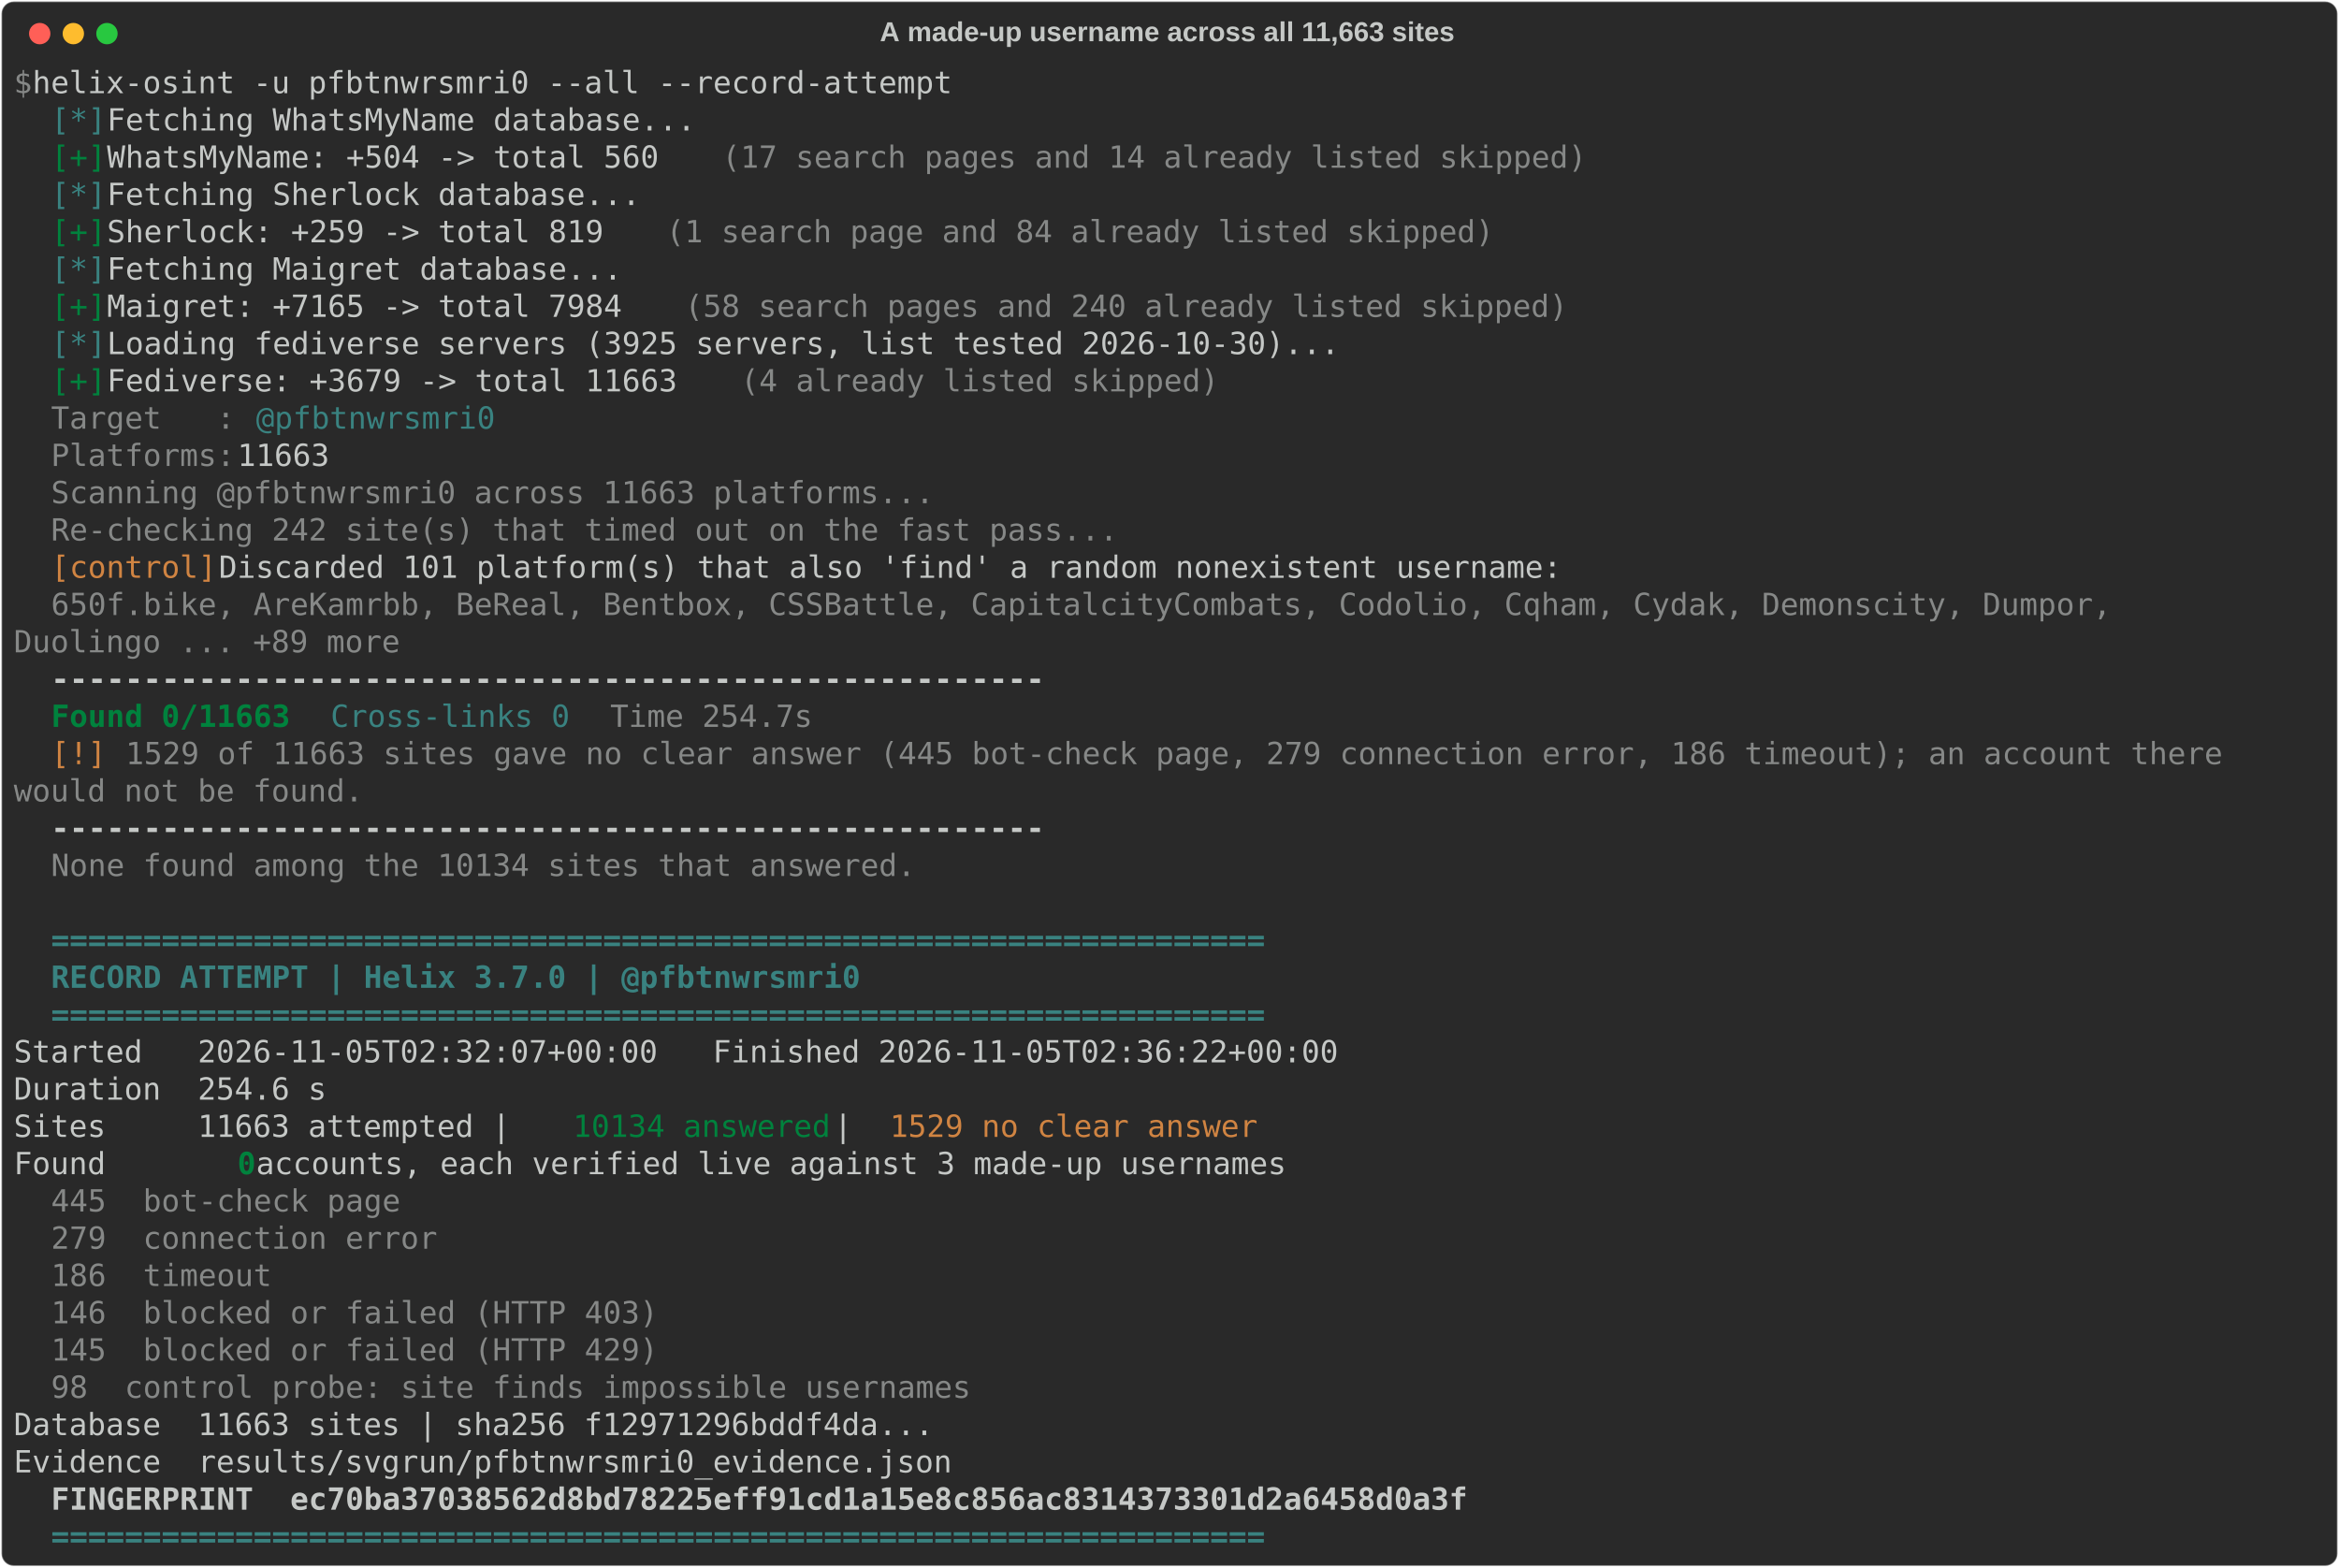
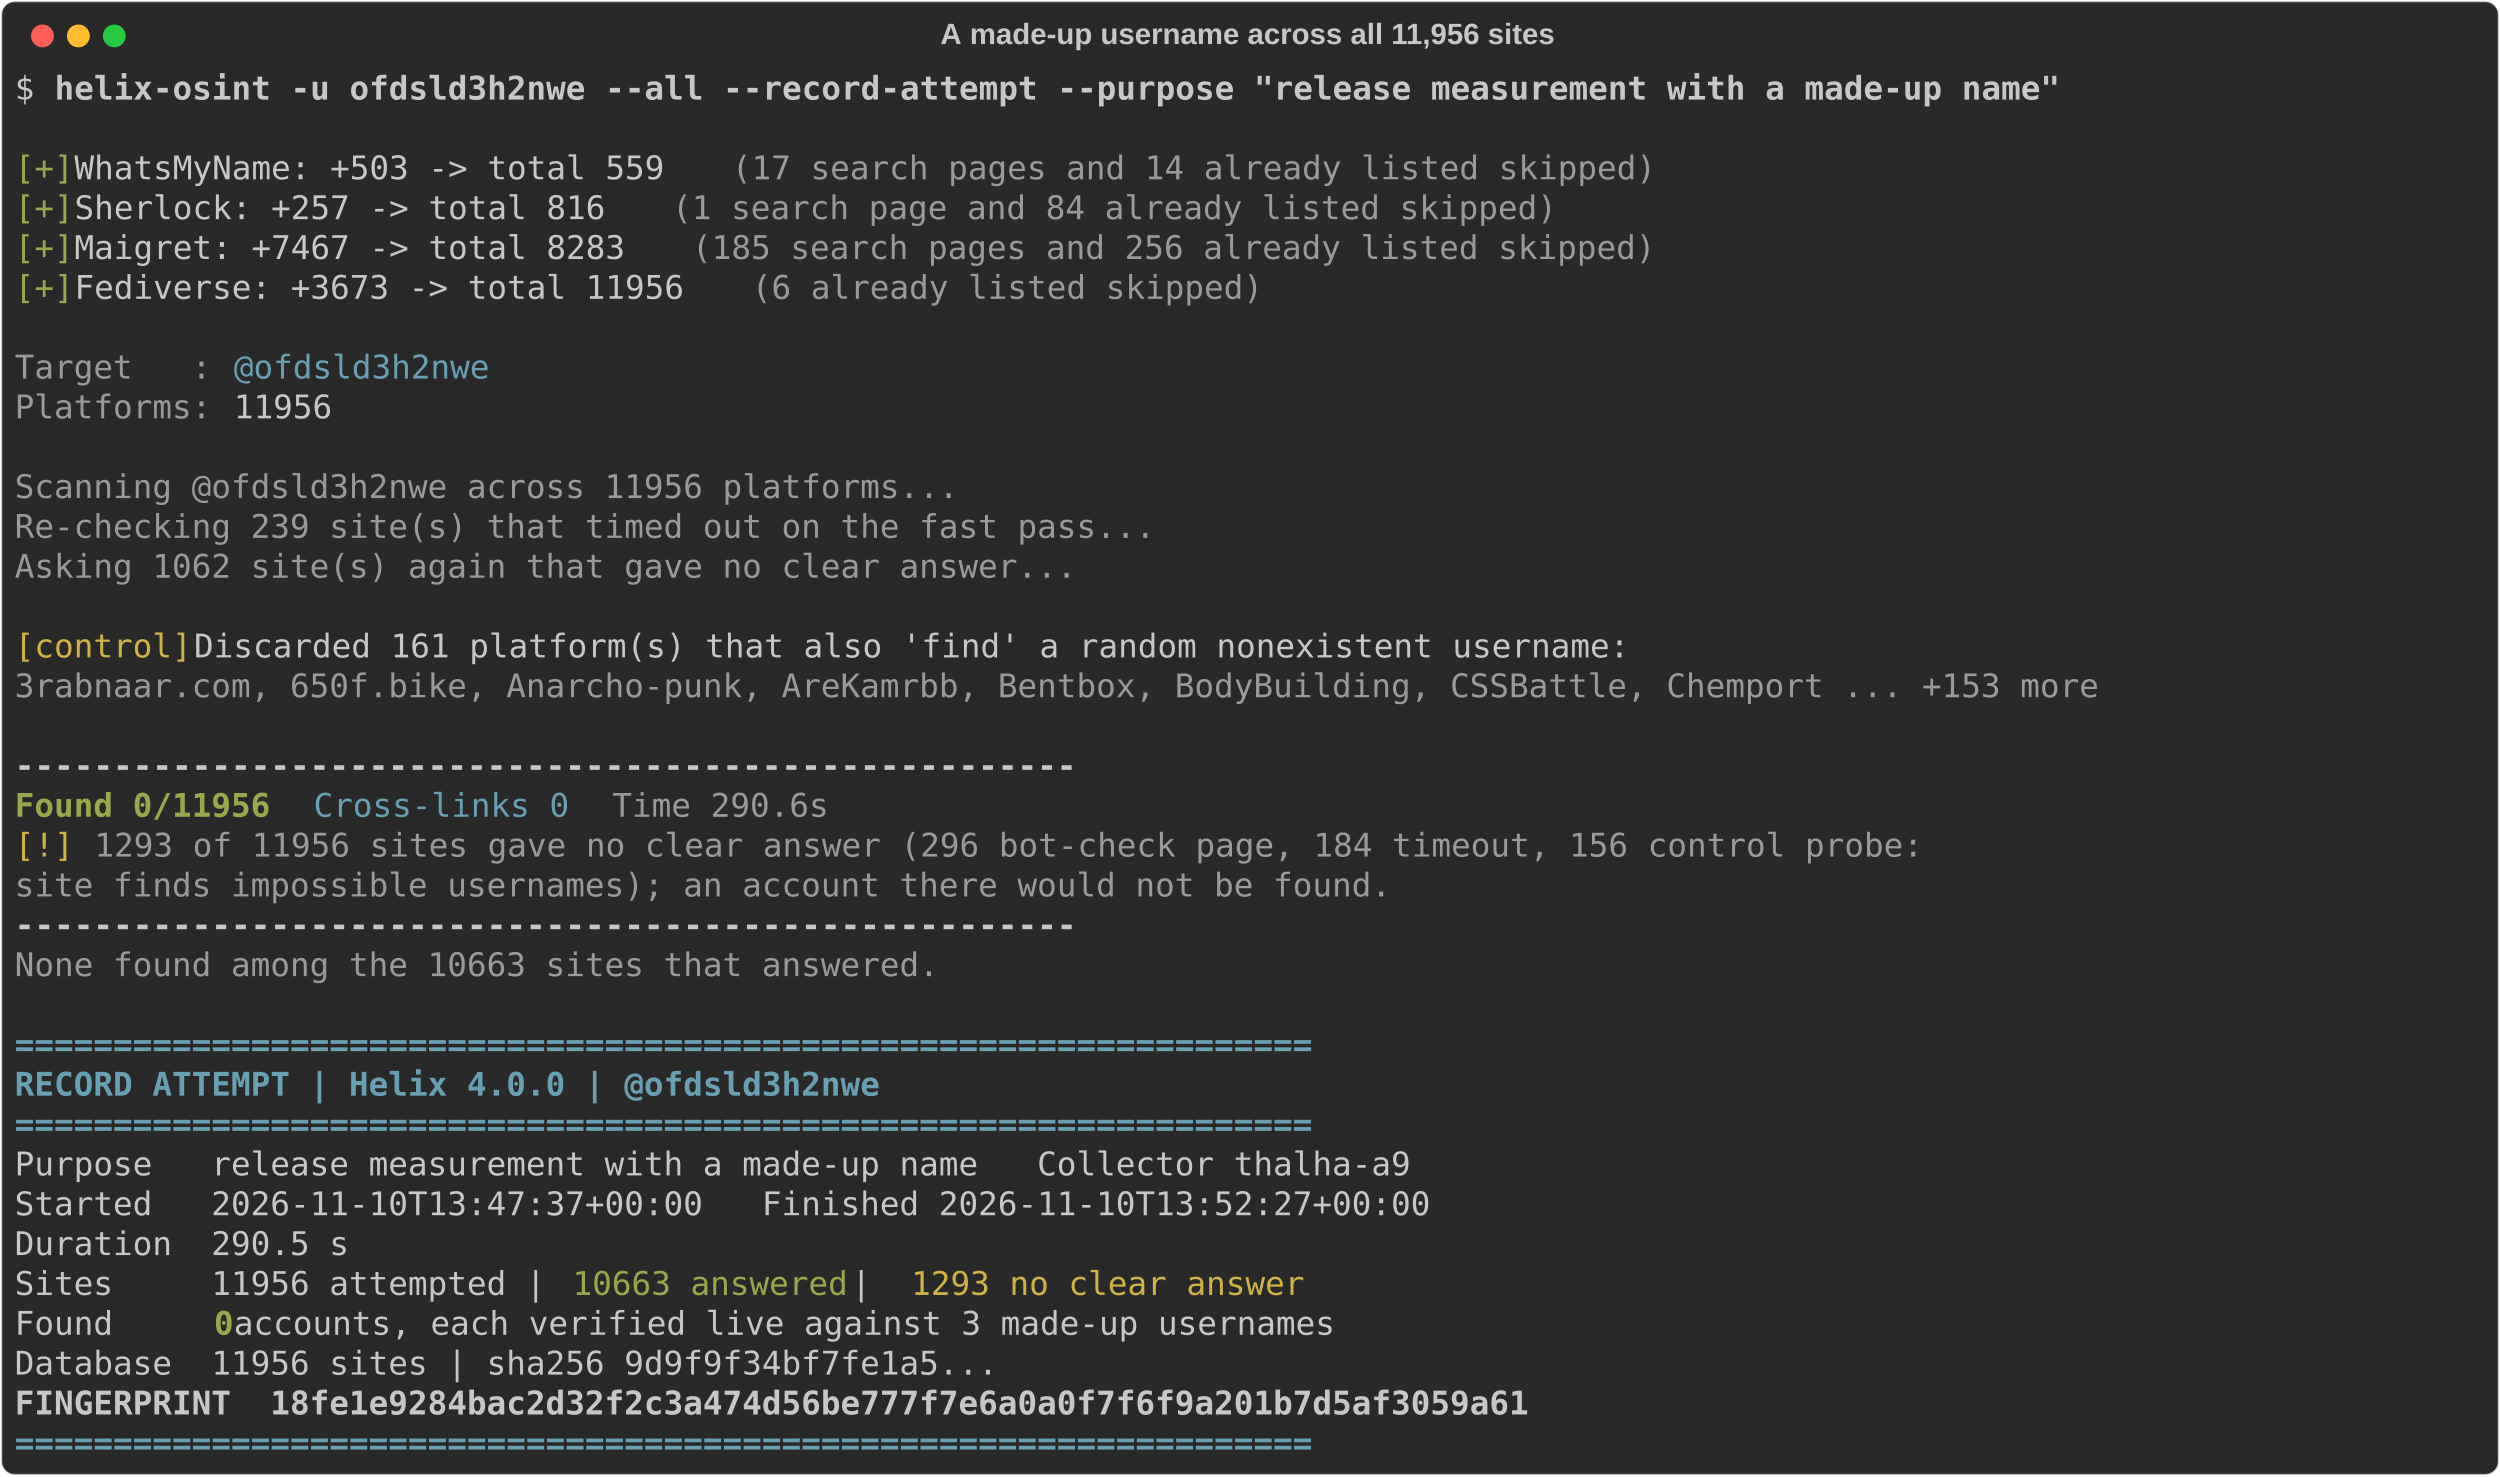
- <svg xmlns="http://www.w3.org/2000/svg" class="rich-terminal" viewBox="0 0 1531 1026.0">
+ <svg xmlns="http://www.w3.org/2000/svg" class="rich-terminal" viewBox="0 0 1531 904.0">
  <style>

    @font-face {
        font-family: "Fira Code";
        src: local("FiraCode-Regular"),
                url("https://cdnjs.cloudflare.com/ajax/libs/firacode/6.2.0/woff2/FiraCode-Regular.woff2") format("woff2"),
                url("https://cdnjs.cloudflare.com/ajax/libs/firacode/6.2.0/woff/FiraCode-Regular.woff") format("woff");
        font-style: normal;
        font-weight: 400;
    }
    @font-face {
        font-family: "Fira Code";
        src: local("FiraCode-Bold"),
                url("https://cdnjs.cloudflare.com/ajax/libs/firacode/6.2.0/woff2/FiraCode-Bold.woff2") format("woff2"),
                url("https://cdnjs.cloudflare.com/ajax/libs/firacode/6.2.0/woff/FiraCode-Bold.woff") format("woff");
        font-style: bold;
        font-weight: 700;
    }

-     .terminal-1927957188-matrix {
+     .terminal-208032357-matrix {
        font-family: Fira Code, monospace;
        font-size: 20px;
        line-height: 24.4px;
        font-variant-east-asian: full-width;
    }

-     .terminal-1927957188-title {
+     .terminal-208032357-title {
        font-size: 18px;
        font-weight: bold;
        font-family: arial;
    }

-     .terminal-1927957188-r1 { fill: #868887 }
- .terminal-1927957188-r2 { fill: #c5c8c6 }
- .terminal-1927957188-r3 { fill: #398280 }
- .terminal-1927957188-r4 { fill: #00823d }
- .terminal-1927957188-r5 { fill: #d08442 }
- .terminal-1927957188-r6 { fill: #c5c8c6;font-weight: bold }
- .terminal-1927957188-r7 { fill: #00823d;font-weight: bold }
- .terminal-1927957188-r8 { fill: #398280;font-weight: bold }
+     .terminal-208032357-r1 { fill: #c5c8c6 }
+ .terminal-208032357-r2 { fill: #c5c8c6;font-weight: bold }
+ .terminal-208032357-r3 { fill: #98a84b }
+ .terminal-208032357-r4 { fill: #9a9b99 }
+ .terminal-208032357-r5 { fill: #68a0b3 }
+ .terminal-208032357-r6 { fill: #d0b344 }
+ .terminal-208032357-r7 { fill: #98a84b;font-weight: bold }
+ .terminal-208032357-r8 { fill: #68a0b3;font-weight: bold }
    </style>
  <defs>
-     <clipPath id="terminal-1927957188-clip-terminal">
-       <rect x="0" y="0" width="1511.8" height="975.0" />
-     </clipPath>
-     <clipPath id="terminal-1927957188-line-0">
+     <clipPath id="terminal-208032357-clip-terminal">
+       <rect x="0" y="0" width="1511.8" height="853.0" />
+     </clipPath>
+     <clipPath id="terminal-208032357-line-0">
      <rect x="0" y="1.5" width="1512.8" height="24.65" />
    </clipPath>
-     <clipPath id="terminal-1927957188-line-1">
+     <clipPath id="terminal-208032357-line-1">
      <rect x="0" y="25.9" width="1512.8" height="24.65" />
    </clipPath>
-     <clipPath id="terminal-1927957188-line-2">
+     <clipPath id="terminal-208032357-line-2">
      <rect x="0" y="50.3" width="1512.8" height="24.65" />
    </clipPath>
-     <clipPath id="terminal-1927957188-line-3">
+     <clipPath id="terminal-208032357-line-3">
      <rect x="0" y="74.7" width="1512.8" height="24.65" />
    </clipPath>
-     <clipPath id="terminal-1927957188-line-4">
+     <clipPath id="terminal-208032357-line-4">
      <rect x="0" y="99.1" width="1512.8" height="24.65" />
    </clipPath>
-     <clipPath id="terminal-1927957188-line-5">
+     <clipPath id="terminal-208032357-line-5">
      <rect x="0" y="123.5" width="1512.8" height="24.65" />
    </clipPath>
-     <clipPath id="terminal-1927957188-line-6">
+     <clipPath id="terminal-208032357-line-6">
      <rect x="0" y="147.9" width="1512.8" height="24.65" />
    </clipPath>
-     <clipPath id="terminal-1927957188-line-7">
+     <clipPath id="terminal-208032357-line-7">
      <rect x="0" y="172.3" width="1512.8" height="24.65" />
    </clipPath>
-     <clipPath id="terminal-1927957188-line-8">
+     <clipPath id="terminal-208032357-line-8">
      <rect x="0" y="196.7" width="1512.8" height="24.65" />
    </clipPath>
-     <clipPath id="terminal-1927957188-line-9">
+     <clipPath id="terminal-208032357-line-9">
      <rect x="0" y="221.1" width="1512.8" height="24.65" />
    </clipPath>
-     <clipPath id="terminal-1927957188-line-10">
+     <clipPath id="terminal-208032357-line-10">
      <rect x="0" y="245.5" width="1512.8" height="24.65" />
    </clipPath>
-     <clipPath id="terminal-1927957188-line-11">
+     <clipPath id="terminal-208032357-line-11">
      <rect x="0" y="269.9" width="1512.8" height="24.65" />
    </clipPath>
-     <clipPath id="terminal-1927957188-line-12">
+     <clipPath id="terminal-208032357-line-12">
      <rect x="0" y="294.3" width="1512.8" height="24.65" />
    </clipPath>
-     <clipPath id="terminal-1927957188-line-13">
+     <clipPath id="terminal-208032357-line-13">
      <rect x="0" y="318.7" width="1512.8" height="24.65" />
    </clipPath>
-     <clipPath id="terminal-1927957188-line-14">
+     <clipPath id="terminal-208032357-line-14">
      <rect x="0" y="343.1" width="1512.8" height="24.65" />
    </clipPath>
-     <clipPath id="terminal-1927957188-line-15">
+     <clipPath id="terminal-208032357-line-15">
      <rect x="0" y="367.5" width="1512.8" height="24.65" />
    </clipPath>
-     <clipPath id="terminal-1927957188-line-16">
+     <clipPath id="terminal-208032357-line-16">
      <rect x="0" y="391.9" width="1512.8" height="24.65" />
    </clipPath>
-     <clipPath id="terminal-1927957188-line-17">
+     <clipPath id="terminal-208032357-line-17">
      <rect x="0" y="416.3" width="1512.8" height="24.65" />
    </clipPath>
-     <clipPath id="terminal-1927957188-line-18">
+     <clipPath id="terminal-208032357-line-18">
      <rect x="0" y="440.7" width="1512.8" height="24.65" />
    </clipPath>
-     <clipPath id="terminal-1927957188-line-19">
+     <clipPath id="terminal-208032357-line-19">
      <rect x="0" y="465.1" width="1512.8" height="24.65" />
    </clipPath>
-     <clipPath id="terminal-1927957188-line-20">
+     <clipPath id="terminal-208032357-line-20">
      <rect x="0" y="489.5" width="1512.8" height="24.65" />
    </clipPath>
-     <clipPath id="terminal-1927957188-line-21">
+     <clipPath id="terminal-208032357-line-21">
      <rect x="0" y="513.9" width="1512.8" height="24.65" />
    </clipPath>
-     <clipPath id="terminal-1927957188-line-22">
+     <clipPath id="terminal-208032357-line-22">
      <rect x="0" y="538.3" width="1512.8" height="24.65" />
    </clipPath>
-     <clipPath id="terminal-1927957188-line-23">
+     <clipPath id="terminal-208032357-line-23">
      <rect x="0" y="562.7" width="1512.8" height="24.65" />
    </clipPath>
-     <clipPath id="terminal-1927957188-line-24">
+     <clipPath id="terminal-208032357-line-24">
      <rect x="0" y="587.1" width="1512.8" height="24.65" />
    </clipPath>
-     <clipPath id="terminal-1927957188-line-25">
+     <clipPath id="terminal-208032357-line-25">
      <rect x="0" y="611.5" width="1512.8" height="24.65" />
    </clipPath>
-     <clipPath id="terminal-1927957188-line-26">
+     <clipPath id="terminal-208032357-line-26">
      <rect x="0" y="635.9" width="1512.8" height="24.65" />
    </clipPath>
-     <clipPath id="terminal-1927957188-line-27">
+     <clipPath id="terminal-208032357-line-27">
      <rect x="0" y="660.3" width="1512.8" height="24.65" />
    </clipPath>
-     <clipPath id="terminal-1927957188-line-28">
+     <clipPath id="terminal-208032357-line-28">
      <rect x="0" y="684.7" width="1512.8" height="24.65" />
    </clipPath>
-     <clipPath id="terminal-1927957188-line-29">
+     <clipPath id="terminal-208032357-line-29">
      <rect x="0" y="709.1" width="1512.8" height="24.65" />
    </clipPath>
-     <clipPath id="terminal-1927957188-line-30">
+     <clipPath id="terminal-208032357-line-30">
      <rect x="0" y="733.5" width="1512.8" height="24.65" />
    </clipPath>
-     <clipPath id="terminal-1927957188-line-31">
+     <clipPath id="terminal-208032357-line-31">
      <rect x="0" y="757.9" width="1512.8" height="24.65" />
    </clipPath>
-     <clipPath id="terminal-1927957188-line-32">
+     <clipPath id="terminal-208032357-line-32">
      <rect x="0" y="782.3" width="1512.8" height="24.65" />
    </clipPath>
-     <clipPath id="terminal-1927957188-line-33">
+     <clipPath id="terminal-208032357-line-33">
      <rect x="0" y="806.7" width="1512.8" height="24.65" />
    </clipPath>
-     <clipPath id="terminal-1927957188-line-34">
-       <rect x="0" y="831.1" width="1512.8" height="24.65" />
-     </clipPath>
-     <clipPath id="terminal-1927957188-line-35">
-       <rect x="0" y="855.5" width="1512.8" height="24.65" />
-     </clipPath>
-     <clipPath id="terminal-1927957188-line-36">
-       <rect x="0" y="879.9" width="1512.8" height="24.65" />
-     </clipPath>
-     <clipPath id="terminal-1927957188-line-37">
-       <rect x="0" y="904.3" width="1512.8" height="24.65" />
-     </clipPath>
-     <clipPath id="terminal-1927957188-line-38">
-       <rect x="0" y="928.7" width="1512.8" height="24.65" />
-     </clipPath>
  </defs>
-   <rect fill="#292929" stroke="rgba(255,255,255,0.35)" stroke-width="1" x="1" y="1" width="1529" height="1024" rx="8" />
-   <text class="terminal-1927957188-title" fill="#c5c8c6" text-anchor="middle" x="764" y="27">A made-up username across all 11,663 sites</text>
+   <rect fill="#292929" stroke="rgba(255,255,255,0.35)" stroke-width="1" x="1" y="1" width="1529" height="902" rx="8" />
+   <text class="terminal-208032357-title" fill="#c5c8c6" text-anchor="middle" x="764" y="27">A made-up username across all 11,956 sites</text>
  <g transform="translate(26,22)">
    <circle cx="0" cy="0" r="7" fill="#ff5f57" />
    <circle cx="22" cy="0" r="7" fill="#febc2e" />
    <circle cx="44" cy="0" r="7" fill="#28c840" />
  </g>
-   <g transform="translate(9, 41)" clip-path="url(#terminal-1927957188-clip-terminal)">
-     <g class="terminal-1927957188-matrix">
-       <text class="terminal-1927957188-r1" x="0" y="20" textLength="12.2" clip-path="url(#terminal-1927957188-line-0)">$</text>
-       <text class="terminal-1927957188-r2" x="12.2" y="20" textLength="622.2" clip-path="url(#terminal-1927957188-line-0)"> helix-osint -u pfbtnwrsmri0 --all --record-attempt</text>
-       <text class="terminal-1927957188-r2" x="1512.8" y="20" textLength="12.2" clip-path="url(#terminal-1927957188-line-0)">
- </text>
-       <text class="terminal-1927957188-r3" x="24.4" y="44.4" textLength="36.6" clip-path="url(#terminal-1927957188-line-1)">[*]</text>
-       <text class="terminal-1927957188-r2" x="61" y="44.4" textLength="402.6" clip-path="url(#terminal-1927957188-line-1)"> Fetching WhatsMyName database...</text>
-       <text class="terminal-1927957188-r2" x="1512.8" y="44.4" textLength="12.2" clip-path="url(#terminal-1927957188-line-1)">
- </text>
-       <text class="terminal-1927957188-r4" x="24.4" y="68.8" textLength="36.6" clip-path="url(#terminal-1927957188-line-2)">[+]</text>
-       <text class="terminal-1927957188-r2" x="61" y="68.8" textLength="402.6" clip-path="url(#terminal-1927957188-line-2)"> WhatsMyName: +504 -&gt; total 560  </text>
-       <text class="terminal-1927957188-r1" x="463.6" y="68.8" textLength="573.4" clip-path="url(#terminal-1927957188-line-2)">(17 search pages and 14 already listed skipped)</text>
-       <text class="terminal-1927957188-r2" x="1512.8" y="68.8" textLength="12.2" clip-path="url(#terminal-1927957188-line-2)">
- </text>
-       <text class="terminal-1927957188-r3" x="24.4" y="93.2" textLength="36.6" clip-path="url(#terminal-1927957188-line-3)">[*]</text>
-       <text class="terminal-1927957188-r2" x="61" y="93.2" textLength="366" clip-path="url(#terminal-1927957188-line-3)"> Fetching Sherlock database...</text>
-       <text class="terminal-1927957188-r2" x="1512.8" y="93.2" textLength="12.2" clip-path="url(#terminal-1927957188-line-3)">
- </text>
-       <text class="terminal-1927957188-r4" x="24.4" y="117.6" textLength="36.6" clip-path="url(#terminal-1927957188-line-4)">[+]</text>
-       <text class="terminal-1927957188-r2" x="61" y="117.6" textLength="366" clip-path="url(#terminal-1927957188-line-4)"> Sherlock: +259 -&gt; total 819  </text>
-       <text class="terminal-1927957188-r1" x="427" y="117.6" textLength="549" clip-path="url(#terminal-1927957188-line-4)">(1 search page and 84 already listed skipped)</text>
-       <text class="terminal-1927957188-r2" x="1512.8" y="117.6" textLength="12.2" clip-path="url(#terminal-1927957188-line-4)">
- </text>
-       <text class="terminal-1927957188-r3" x="24.4" y="142" textLength="36.6" clip-path="url(#terminal-1927957188-line-5)">[*]</text>
-       <text class="terminal-1927957188-r2" x="61" y="142" textLength="353.8" clip-path="url(#terminal-1927957188-line-5)"> Fetching Maigret database...</text>
-       <text class="terminal-1927957188-r2" x="1512.8" y="142" textLength="12.2" clip-path="url(#terminal-1927957188-line-5)">
- </text>
-       <text class="terminal-1927957188-r4" x="24.4" y="166.4" textLength="36.6" clip-path="url(#terminal-1927957188-line-6)">[+]</text>
-       <text class="terminal-1927957188-r2" x="61" y="166.4" textLength="378.2" clip-path="url(#terminal-1927957188-line-6)"> Maigret: +7165 -&gt; total 7984  </text>
-       <text class="terminal-1927957188-r1" x="439.2" y="166.4" textLength="585.6" clip-path="url(#terminal-1927957188-line-6)">(58 search pages and 240 already listed skipped)</text>
-       <text class="terminal-1927957188-r2" x="1512.8" y="166.4" textLength="12.2" clip-path="url(#terminal-1927957188-line-6)">
- </text>
-       <text class="terminal-1927957188-r3" x="24.4" y="190.8" textLength="36.6" clip-path="url(#terminal-1927957188-line-7)">[*]</text>
-       <text class="terminal-1927957188-r2" x="61" y="190.8" textLength="829.6" clip-path="url(#terminal-1927957188-line-7)"> Loading fediverse servers (3925 servers, list tested 2026-10-30)...</text>
-       <text class="terminal-1927957188-r2" x="1512.8" y="190.8" textLength="12.2" clip-path="url(#terminal-1927957188-line-7)">
- </text>
-       <text class="terminal-1927957188-r4" x="24.4" y="215.2" textLength="36.6" clip-path="url(#terminal-1927957188-line-8)">[+]</text>
-       <text class="terminal-1927957188-r2" x="61" y="215.2" textLength="414.8" clip-path="url(#terminal-1927957188-line-8)"> Fediverse: +3679 -&gt; total 11663  </text>
-       <text class="terminal-1927957188-r1" x="475.8" y="215.2" textLength="317.2" clip-path="url(#terminal-1927957188-line-8)">(4 already listed skipped)</text>
-       <text class="terminal-1927957188-r2" x="1512.8" y="215.2" textLength="12.2" clip-path="url(#terminal-1927957188-line-8)">
- </text>
-       <text class="terminal-1927957188-r1" x="24.4" y="239.6" textLength="122" clip-path="url(#terminal-1927957188-line-9)">Target   :</text>
-       <text class="terminal-1927957188-r3" x="158.6" y="239.6" textLength="158.6" clip-path="url(#terminal-1927957188-line-9)">@pfbtnwrsmri0</text>
-       <text class="terminal-1927957188-r2" x="1512.8" y="239.6" textLength="12.2" clip-path="url(#terminal-1927957188-line-9)">
- </text>
-       <text class="terminal-1927957188-r1" x="24.4" y="264" textLength="122" clip-path="url(#terminal-1927957188-line-10)">Platforms:</text>
-       <text class="terminal-1927957188-r2" x="146.4" y="264" textLength="73.2" clip-path="url(#terminal-1927957188-line-10)"> 11663</text>
-       <text class="terminal-1927957188-r2" x="1512.8" y="264" textLength="12.2" clip-path="url(#terminal-1927957188-line-10)">
- </text>
-       <text class="terminal-1927957188-r1" x="24.4" y="288.4" textLength="585.6" clip-path="url(#terminal-1927957188-line-11)">Scanning @pfbtnwrsmri0 across 11663 platforms...</text>
-       <text class="terminal-1927957188-r2" x="1512.8" y="288.4" textLength="12.2" clip-path="url(#terminal-1927957188-line-11)">
- </text>
-       <text class="terminal-1927957188-r1" x="24.4" y="312.8" textLength="707.6" clip-path="url(#terminal-1927957188-line-12)">Re-checking 242 site(s) that timed out on the fast pass...</text>
-       <text class="terminal-1927957188-r2" x="1512.8" y="312.8" textLength="12.2" clip-path="url(#terminal-1927957188-line-12)">
- </text>
-       <text class="terminal-1927957188-r5" x="24.4" y="337.2" textLength="109.8" clip-path="url(#terminal-1927957188-line-13)">[control]</text>
-       <text class="terminal-1927957188-r2" x="134.2" y="337.2" textLength="902.8" clip-path="url(#terminal-1927957188-line-13)"> Discarded 101 platform(s) that also 'find' a random nonexistent username:</text>
-       <text class="terminal-1927957188-r2" x="1512.8" y="337.2" textLength="12.2" clip-path="url(#terminal-1927957188-line-13)">
- </text>
-       <text class="terminal-1927957188-r1" x="24.4" y="361.6" textLength="1403" clip-path="url(#terminal-1927957188-line-14)">  650f.bike, AreKamrbb, BeReal, Bentbox, CSSBattle, CapitalcityCombats, Codolio, Cqham, Cydak, Demonscity, Dumpor, </text>
-       <text class="terminal-1927957188-r2" x="1512.8" y="361.6" textLength="12.2" clip-path="url(#terminal-1927957188-line-14)">
- </text>
-       <text class="terminal-1927957188-r1" x="0" y="386" textLength="256.2" clip-path="url(#terminal-1927957188-line-15)">Duolingo ... +89 more</text>
-       <text class="terminal-1927957188-r2" x="1512.8" y="386" textLength="12.2" clip-path="url(#terminal-1927957188-line-15)">
- </text>
-       <text class="terminal-1927957188-r6" x="24.4" y="410.4" textLength="658.8" clip-path="url(#terminal-1927957188-line-16)">------------------------------------------------------</text>
-       <text class="terminal-1927957188-r2" x="1512.8" y="410.4" textLength="12.2" clip-path="url(#terminal-1927957188-line-16)">
- </text>
-       <text class="terminal-1927957188-r7" x="24.4" y="434.8" textLength="158.6" clip-path="url(#terminal-1927957188-line-17)">Found 0/11663</text>
-       <text class="terminal-1927957188-r3" x="207.4" y="434.8" textLength="158.6" clip-path="url(#terminal-1927957188-line-17)">Cross-links 0</text>
-       <text class="terminal-1927957188-r1" x="390.4" y="434.8" textLength="134.2" clip-path="url(#terminal-1927957188-line-17)">Time 254.7s</text>
-       <text class="terminal-1927957188-r2" x="1512.8" y="434.8" textLength="12.2" clip-path="url(#terminal-1927957188-line-17)">
- </text>
-       <text class="terminal-1927957188-r5" x="24.4" y="459.2" textLength="36.6" clip-path="url(#terminal-1927957188-line-18)">[!]</text>
-       <text class="terminal-1927957188-r1" x="73.2" y="459.2" textLength="1403" clip-path="url(#terminal-1927957188-line-18)">1529 of 11663 sites gave no clear answer (445 bot-check page, 279 connection error, 186 timeout); an account there </text>
-       <text class="terminal-1927957188-r2" x="1512.8" y="459.2" textLength="12.2" clip-path="url(#terminal-1927957188-line-18)">
- </text>
-       <text class="terminal-1927957188-r1" x="0" y="483.6" textLength="231.8" clip-path="url(#terminal-1927957188-line-19)">would not be found.</text>
-       <text class="terminal-1927957188-r2" x="1512.8" y="483.6" textLength="12.2" clip-path="url(#terminal-1927957188-line-19)">
- </text>
-       <text class="terminal-1927957188-r6" x="24.4" y="508" textLength="658.8" clip-path="url(#terminal-1927957188-line-20)">------------------------------------------------------</text>
-       <text class="terminal-1927957188-r2" x="1512.8" y="508" textLength="12.2" clip-path="url(#terminal-1927957188-line-20)">
- </text>
-       <text class="terminal-1927957188-r1" x="24.4" y="532.4" textLength="573.4" clip-path="url(#terminal-1927957188-line-21)">None found among the 10134 sites that answered.</text>
-       <text class="terminal-1927957188-r2" x="1512.8" y="532.4" textLength="12.2" clip-path="url(#terminal-1927957188-line-21)">
- </text>
-       <text class="terminal-1927957188-r2" x="1512.8" y="556.8" textLength="12.2" clip-path="url(#terminal-1927957188-line-22)">
- </text>
-       <text class="terminal-1927957188-r8" x="24.4" y="581.2" textLength="805.2" clip-path="url(#terminal-1927957188-line-23)">==================================================================</text>
-       <text class="terminal-1927957188-r2" x="1512.8" y="581.2" textLength="12.2" clip-path="url(#terminal-1927957188-line-23)">
- </text>
-       <text class="terminal-1927957188-r8" x="24.4" y="605.6" textLength="561.2" clip-path="url(#terminal-1927957188-line-24)">  RECORD ATTEMPT | Helix 3.7.0 | @pfbtnwrsmri0</text>
-       <text class="terminal-1927957188-r2" x="1512.8" y="605.6" textLength="12.2" clip-path="url(#terminal-1927957188-line-24)">
- </text>
-       <text class="terminal-1927957188-r8" x="24.4" y="630" textLength="805.2" clip-path="url(#terminal-1927957188-line-25)">==================================================================</text>
-       <text class="terminal-1927957188-r2" x="1512.8" y="630" textLength="12.2" clip-path="url(#terminal-1927957188-line-25)">
- </text>
-       <text class="terminal-1927957188-r2" x="0" y="654.4" textLength="902.8" clip-path="url(#terminal-1927957188-line-26)">  Started   2026-11-05T02:32:07+00:00   Finished 2026-11-05T02:36:22+00:00</text>
-       <text class="terminal-1927957188-r2" x="1512.8" y="654.4" textLength="12.2" clip-path="url(#terminal-1927957188-line-26)">
- </text>
-       <text class="terminal-1927957188-r2" x="0" y="678.8" textLength="231.8" clip-path="url(#terminal-1927957188-line-27)">  Duration  254.6 s</text>
-       <text class="terminal-1927957188-r2" x="1512.8" y="678.8" textLength="12.2" clip-path="url(#terminal-1927957188-line-27)">
- </text>
-       <text class="terminal-1927957188-r2" x="0" y="703.2" textLength="366" clip-path="url(#terminal-1927957188-line-28)">  Sites     11663 attempted | </text>
-       <text class="terminal-1927957188-r4" x="366" y="703.2" textLength="170.8" clip-path="url(#terminal-1927957188-line-28)">10134 answered</text>
-       <text class="terminal-1927957188-r2" x="536.8" y="703.2" textLength="36.6" clip-path="url(#terminal-1927957188-line-28)"> | </text>
-       <text class="terminal-1927957188-r5" x="573.4" y="703.2" textLength="244" clip-path="url(#terminal-1927957188-line-28)">1529 no clear answer</text>
-       <text class="terminal-1927957188-r2" x="1512.8" y="703.2" textLength="12.2" clip-path="url(#terminal-1927957188-line-28)">
- </text>
-       <text class="terminal-1927957188-r2" x="0" y="727.6" textLength="146.4" clip-path="url(#terminal-1927957188-line-29)">  Found     </text>
-       <text class="terminal-1927957188-r7" x="146.4" y="727.6" textLength="12.2" clip-path="url(#terminal-1927957188-line-29)">0</text>
-       <text class="terminal-1927957188-r2" x="158.6" y="727.6" textLength="695.4" clip-path="url(#terminal-1927957188-line-29)"> accounts, each verified live against 3 made-up usernames</text>
-       <text class="terminal-1927957188-r2" x="1512.8" y="727.6" textLength="12.2" clip-path="url(#terminal-1927957188-line-29)">
- </text>
-       <text class="terminal-1927957188-r1" x="24.4" y="752" textLength="402.6" clip-path="url(#terminal-1927957188-line-30)">              445  bot-check page</text>
-       <text class="terminal-1927957188-r2" x="1512.8" y="752" textLength="12.2" clip-path="url(#terminal-1927957188-line-30)">
- </text>
-       <text class="terminal-1927957188-r1" x="24.4" y="776.4" textLength="427" clip-path="url(#terminal-1927957188-line-31)">              279  connection error</text>
-       <text class="terminal-1927957188-r2" x="1512.8" y="776.4" textLength="12.2" clip-path="url(#terminal-1927957188-line-31)">
- </text>
-       <text class="terminal-1927957188-r1" x="24.4" y="800.8" textLength="317.2" clip-path="url(#terminal-1927957188-line-32)">              186  timeout</text>
-       <text class="terminal-1927957188-r2" x="1512.8" y="800.8" textLength="12.2" clip-path="url(#terminal-1927957188-line-32)">
- </text>
-       <text class="terminal-1927957188-r1" x="24.4" y="825.2" textLength="573.4" clip-path="url(#terminal-1927957188-line-33)">              146  blocked or failed (HTTP 403)</text>
-       <text class="terminal-1927957188-r2" x="1512.8" y="825.2" textLength="12.2" clip-path="url(#terminal-1927957188-line-33)">
- </text>
-       <text class="terminal-1927957188-r1" x="24.4" y="849.6" textLength="573.4" clip-path="url(#terminal-1927957188-line-34)">              145  blocked or failed (HTTP 429)</text>
-       <text class="terminal-1927957188-r2" x="1512.8" y="849.6" textLength="12.2" clip-path="url(#terminal-1927957188-line-34)">
- </text>
-       <text class="terminal-1927957188-r1" x="24.4" y="874" textLength="793" clip-path="url(#terminal-1927957188-line-35)">               98  control probe: site finds impossible usernames</text>
-       <text class="terminal-1927957188-r2" x="1512.8" y="874" textLength="12.2" clip-path="url(#terminal-1927957188-line-35)">
- </text>
-       <text class="terminal-1927957188-r2" x="0" y="898.4" textLength="634.4" clip-path="url(#terminal-1927957188-line-36)">  Database  11663 sites | sha256 f12971296bddf4da...</text>
-       <text class="terminal-1927957188-r2" x="1512.8" y="898.4" textLength="12.2" clip-path="url(#terminal-1927957188-line-36)">
- </text>
-       <text class="terminal-1927957188-r2" x="0" y="922.8" textLength="646.6" clip-path="url(#terminal-1927957188-line-37)">  Evidence  results/svgrun/pfbtnwrsmri0_evidence.json</text>
-       <text class="terminal-1927957188-r2" x="1512.8" y="922.8" textLength="12.2" clip-path="url(#terminal-1927957188-line-37)">
- </text>
-       <text class="terminal-1927957188-r6" x="24.4" y="947.2" textLength="939.4" clip-path="url(#terminal-1927957188-line-38)">FINGERPRINT  ec70ba37038562d8bd78225eff91cd1a15e8c856ac8314373301d2a6458d0a3f</text>
-       <text class="terminal-1927957188-r2" x="1512.8" y="947.2" textLength="12.2" clip-path="url(#terminal-1927957188-line-38)">
- </text>
-       <text class="terminal-1927957188-r8" x="24.4" y="971.6" textLength="805.2" clip-path="url(#terminal-1927957188-line-39)">==================================================================</text>
-       <text class="terminal-1927957188-r2" x="1512.8" y="971.6" textLength="12.2" clip-path="url(#terminal-1927957188-line-39)">
+   <g transform="translate(9, 41)" clip-path="url(#terminal-208032357-clip-terminal)">
+     <g class="terminal-208032357-matrix">
+       <text class="terminal-208032357-r1" x="0" y="20" textLength="24.4" clip-path="url(#terminal-208032357-line-0)">$ </text>
+       <text class="terminal-208032357-r2" x="24.4" y="20" textLength="1244.4" clip-path="url(#terminal-208032357-line-0)">helix-osint -u ofdsld3h2nwe --all --record-attempt --purpose "release measurement with a made-up name"</text>
+       <text class="terminal-208032357-r1" x="1512.8" y="20" textLength="12.2" clip-path="url(#terminal-208032357-line-0)">
+ </text>
+       <text class="terminal-208032357-r1" x="1512.8" y="44.4" textLength="12.2" clip-path="url(#terminal-208032357-line-1)">
+ </text>
+       <text class="terminal-208032357-r3" x="0" y="68.8" textLength="36.6" clip-path="url(#terminal-208032357-line-2)">[+]</text>
+       <text class="terminal-208032357-r1" x="36.6" y="68.8" textLength="402.6" clip-path="url(#terminal-208032357-line-2)"> WhatsMyName: +503 -&gt; total 559  </text>
+       <text class="terminal-208032357-r4" x="439.2" y="68.8" textLength="573.4" clip-path="url(#terminal-208032357-line-2)">(17 search pages and 14 already listed skipped)</text>
+       <text class="terminal-208032357-r1" x="1512.8" y="68.8" textLength="12.2" clip-path="url(#terminal-208032357-line-2)">
+ </text>
+       <text class="terminal-208032357-r3" x="0" y="93.2" textLength="36.6" clip-path="url(#terminal-208032357-line-3)">[+]</text>
+       <text class="terminal-208032357-r1" x="36.6" y="93.2" textLength="366" clip-path="url(#terminal-208032357-line-3)"> Sherlock: +257 -&gt; total 816  </text>
+       <text class="terminal-208032357-r4" x="402.6" y="93.2" textLength="549" clip-path="url(#terminal-208032357-line-3)">(1 search page and 84 already listed skipped)</text>
+       <text class="terminal-208032357-r1" x="1512.8" y="93.2" textLength="12.2" clip-path="url(#terminal-208032357-line-3)">
+ </text>
+       <text class="terminal-208032357-r3" x="0" y="117.6" textLength="36.6" clip-path="url(#terminal-208032357-line-4)">[+]</text>
+       <text class="terminal-208032357-r1" x="36.6" y="117.6" textLength="378.2" clip-path="url(#terminal-208032357-line-4)"> Maigret: +7467 -&gt; total 8283  </text>
+       <text class="terminal-208032357-r4" x="414.8" y="117.6" textLength="597.8" clip-path="url(#terminal-208032357-line-4)">(185 search pages and 256 already listed skipped)</text>
+       <text class="terminal-208032357-r1" x="1512.8" y="117.6" textLength="12.2" clip-path="url(#terminal-208032357-line-4)">
+ </text>
+       <text class="terminal-208032357-r3" x="0" y="142" textLength="36.6" clip-path="url(#terminal-208032357-line-5)">[+]</text>
+       <text class="terminal-208032357-r1" x="36.6" y="142" textLength="414.8" clip-path="url(#terminal-208032357-line-5)"> Fediverse: +3673 -&gt; total 11956  </text>
+       <text class="terminal-208032357-r4" x="451.4" y="142" textLength="317.2" clip-path="url(#terminal-208032357-line-5)">(6 already listed skipped)</text>
+       <text class="terminal-208032357-r1" x="1512.8" y="142" textLength="12.2" clip-path="url(#terminal-208032357-line-5)">
+ </text>
+       <text class="terminal-208032357-r1" x="1512.8" y="166.4" textLength="12.2" clip-path="url(#terminal-208032357-line-6)">
+ </text>
+       <text class="terminal-208032357-r4" x="0" y="190.8" textLength="134.2" clip-path="url(#terminal-208032357-line-7)">Target   : </text>
+       <text class="terminal-208032357-r5" x="134.2" y="190.8" textLength="158.6" clip-path="url(#terminal-208032357-line-7)">@ofdsld3h2nwe</text>
+       <text class="terminal-208032357-r1" x="1512.8" y="190.8" textLength="12.2" clip-path="url(#terminal-208032357-line-7)">
+ </text>
+       <text class="terminal-208032357-r4" x="0" y="215.2" textLength="134.2" clip-path="url(#terminal-208032357-line-8)">Platforms: </text>
+       <text class="terminal-208032357-r1" x="134.2" y="215.2" textLength="61" clip-path="url(#terminal-208032357-line-8)">11956</text>
+       <text class="terminal-208032357-r1" x="1512.8" y="215.2" textLength="12.2" clip-path="url(#terminal-208032357-line-8)">
+ </text>
+       <text class="terminal-208032357-r1" x="1512.8" y="239.6" textLength="12.2" clip-path="url(#terminal-208032357-line-9)">
+ </text>
+       <text class="terminal-208032357-r4" x="0" y="264" textLength="585.6" clip-path="url(#terminal-208032357-line-10)">Scanning @ofdsld3h2nwe across 11956 platforms...</text>
+       <text class="terminal-208032357-r1" x="1512.8" y="264" textLength="12.2" clip-path="url(#terminal-208032357-line-10)">
+ </text>
+       <text class="terminal-208032357-r4" x="0" y="288.4" textLength="707.6" clip-path="url(#terminal-208032357-line-11)">Re-checking 239 site(s) that timed out on the fast pass...</text>
+       <text class="terminal-208032357-r1" x="1512.8" y="288.4" textLength="12.2" clip-path="url(#terminal-208032357-line-11)">
+ </text>
+       <text class="terminal-208032357-r4" x="0" y="312.8" textLength="658.8" clip-path="url(#terminal-208032357-line-12)">Asking 1062 site(s) again that gave no clear answer...</text>
+       <text class="terminal-208032357-r1" x="1512.8" y="312.8" textLength="12.2" clip-path="url(#terminal-208032357-line-12)">
+ </text>
+       <text class="terminal-208032357-r1" x="1512.8" y="337.2" textLength="12.2" clip-path="url(#terminal-208032357-line-13)">
+ </text>
+       <text class="terminal-208032357-r6" x="0" y="361.6" textLength="109.8" clip-path="url(#terminal-208032357-line-14)">[control]</text>
+       <text class="terminal-208032357-r1" x="109.8" y="361.6" textLength="902.8" clip-path="url(#terminal-208032357-line-14)"> Discarded 161 platform(s) that also 'find' a random nonexistent username:</text>
+       <text class="terminal-208032357-r1" x="1512.8" y="361.6" textLength="12.2" clip-path="url(#terminal-208032357-line-14)">
+ </text>
+       <text class="terminal-208032357-r4" x="0" y="386" textLength="1317.6" clip-path="url(#terminal-208032357-line-15)">  3rabnaar.com, 650f.bike, Anarcho-punk, AreKamrbb, Bentbox, BodyBuilding, CSSBattle, Chemport ... +153 more</text>
+       <text class="terminal-208032357-r1" x="1512.8" y="386" textLength="12.2" clip-path="url(#terminal-208032357-line-15)">
+ </text>
+       <text class="terminal-208032357-r1" x="1512.8" y="410.4" textLength="12.2" clip-path="url(#terminal-208032357-line-16)">
+ </text>
+       <text class="terminal-208032357-r2" x="0" y="434.8" textLength="658.8" clip-path="url(#terminal-208032357-line-17)">------------------------------------------------------</text>
+       <text class="terminal-208032357-r1" x="1512.8" y="434.8" textLength="12.2" clip-path="url(#terminal-208032357-line-17)">
+ </text>
+       <text class="terminal-208032357-r7" x="0" y="459.2" textLength="158.6" clip-path="url(#terminal-208032357-line-18)">Found 0/11956</text>
+       <text class="terminal-208032357-r5" x="183" y="459.2" textLength="158.6" clip-path="url(#terminal-208032357-line-18)">Cross-links 0</text>
+       <text class="terminal-208032357-r4" x="366" y="459.2" textLength="134.2" clip-path="url(#terminal-208032357-line-18)">Time 290.6s</text>
+       <text class="terminal-208032357-r1" x="1512.8" y="459.2" textLength="12.2" clip-path="url(#terminal-208032357-line-18)">
+ </text>
+       <text class="terminal-208032357-r6" x="0" y="483.6" textLength="48.8" clip-path="url(#terminal-208032357-line-19)">[!] </text>
+       <text class="terminal-208032357-r4" x="48.8" y="483.6" textLength="1134.6" clip-path="url(#terminal-208032357-line-19)">1293 of 11956 sites gave no clear answer (296 bot-check page, 184 timeout, 156 control probe:</text>
+       <text class="terminal-208032357-r1" x="1512.8" y="483.6" textLength="12.2" clip-path="url(#terminal-208032357-line-19)">
+ </text>
+       <text class="terminal-208032357-r4" x="0" y="508" textLength="902.8" clip-path="url(#terminal-208032357-line-20)">    site finds impossible usernames); an account there would not be found.</text>
+       <text class="terminal-208032357-r1" x="1512.8" y="508" textLength="12.2" clip-path="url(#terminal-208032357-line-20)">
+ </text>
+       <text class="terminal-208032357-r2" x="0" y="532.4" textLength="658.8" clip-path="url(#terminal-208032357-line-21)">------------------------------------------------------</text>
+       <text class="terminal-208032357-r1" x="1512.8" y="532.4" textLength="12.2" clip-path="url(#terminal-208032357-line-21)">
+ </text>
+       <text class="terminal-208032357-r4" x="0" y="556.8" textLength="573.4" clip-path="url(#terminal-208032357-line-22)">None found among the 10663 sites that answered.</text>
+       <text class="terminal-208032357-r1" x="1512.8" y="556.8" textLength="12.2" clip-path="url(#terminal-208032357-line-22)">
+ </text>
+       <text class="terminal-208032357-r1" x="1512.8" y="581.2" textLength="12.2" clip-path="url(#terminal-208032357-line-23)">
+ </text>
+       <text class="terminal-208032357-r8" x="0" y="605.6" textLength="805.2" clip-path="url(#terminal-208032357-line-24)">==================================================================</text>
+       <text class="terminal-208032357-r1" x="1512.8" y="605.6" textLength="12.2" clip-path="url(#terminal-208032357-line-24)">
+ </text>
+       <text class="terminal-208032357-r8" x="0" y="630" textLength="561.2" clip-path="url(#terminal-208032357-line-25)">  RECORD ATTEMPT | Helix 4.0.0 | @ofdsld3h2nwe</text>
+       <text class="terminal-208032357-r1" x="1512.8" y="630" textLength="12.2" clip-path="url(#terminal-208032357-line-25)">
+ </text>
+       <text class="terminal-208032357-r8" x="0" y="654.4" textLength="805.2" clip-path="url(#terminal-208032357-line-26)">==================================================================</text>
+       <text class="terminal-208032357-r1" x="1512.8" y="654.4" textLength="12.2" clip-path="url(#terminal-208032357-line-26)">
+ </text>
+       <text class="terminal-208032357-r1" x="0" y="678.8" textLength="866.2" clip-path="url(#terminal-208032357-line-27)">Purpose   release measurement with a made-up name   Collector thalha-a9</text>
+       <text class="terminal-208032357-r1" x="1512.8" y="678.8" textLength="12.2" clip-path="url(#terminal-208032357-line-27)">
+ </text>
+       <text class="terminal-208032357-r1" x="0" y="703.2" textLength="878.4" clip-path="url(#terminal-208032357-line-28)">Started   2026-11-10T13:47:37+00:00   Finished 2026-11-10T13:52:27+00:00</text>
+       <text class="terminal-208032357-r1" x="1512.8" y="703.2" textLength="12.2" clip-path="url(#terminal-208032357-line-28)">
+ </text>
+       <text class="terminal-208032357-r1" x="0" y="727.6" textLength="207.4" clip-path="url(#terminal-208032357-line-29)">Duration  290.5 s</text>
+       <text class="terminal-208032357-r1" x="1512.8" y="727.6" textLength="12.2" clip-path="url(#terminal-208032357-line-29)">
+ </text>
+       <text class="terminal-208032357-r1" x="0" y="752" textLength="341.6" clip-path="url(#terminal-208032357-line-30)">Sites     11956 attempted | </text>
+       <text class="terminal-208032357-r3" x="341.6" y="752" textLength="170.8" clip-path="url(#terminal-208032357-line-30)">10663 answered</text>
+       <text class="terminal-208032357-r1" x="512.4" y="752" textLength="36.6" clip-path="url(#terminal-208032357-line-30)"> | </text>
+       <text class="terminal-208032357-r6" x="549" y="752" textLength="244" clip-path="url(#terminal-208032357-line-30)">1293 no clear answer</text>
+       <text class="terminal-208032357-r1" x="1512.8" y="752" textLength="12.2" clip-path="url(#terminal-208032357-line-30)">
+ </text>
+       <text class="terminal-208032357-r1" x="0" y="776.4" textLength="122" clip-path="url(#terminal-208032357-line-31)">Found     </text>
+       <text class="terminal-208032357-r7" x="122" y="776.4" textLength="12.2" clip-path="url(#terminal-208032357-line-31)">0</text>
+       <text class="terminal-208032357-r1" x="134.2" y="776.4" textLength="695.4" clip-path="url(#terminal-208032357-line-31)"> accounts, each verified live against 3 made-up usernames</text>
+       <text class="terminal-208032357-r1" x="1512.8" y="776.4" textLength="12.2" clip-path="url(#terminal-208032357-line-31)">
+ </text>
+       <text class="terminal-208032357-r1" x="0" y="800.8" textLength="610" clip-path="url(#terminal-208032357-line-32)">Database  11956 sites | sha256 9d9f9f34bf7fe1a5...</text>
+       <text class="terminal-208032357-r1" x="1512.8" y="800.8" textLength="12.2" clip-path="url(#terminal-208032357-line-32)">
+ </text>
+       <text class="terminal-208032357-r2" x="0" y="825.2" textLength="939.4" clip-path="url(#terminal-208032357-line-33)">FINGERPRINT  18fe1e9284bac2d32f2c3a474d56be777f7e6a0a0f7f6f9a201b7d5af3059a61</text>
+       <text class="terminal-208032357-r1" x="1512.8" y="825.2" textLength="12.2" clip-path="url(#terminal-208032357-line-33)">
+ </text>
+       <text class="terminal-208032357-r8" x="0" y="849.6" textLength="805.2" clip-path="url(#terminal-208032357-line-34)">==================================================================</text>
+       <text class="terminal-208032357-r1" x="1512.8" y="849.6" textLength="12.2" clip-path="url(#terminal-208032357-line-34)">
</text>
    </g>
  </g>
</svg>
